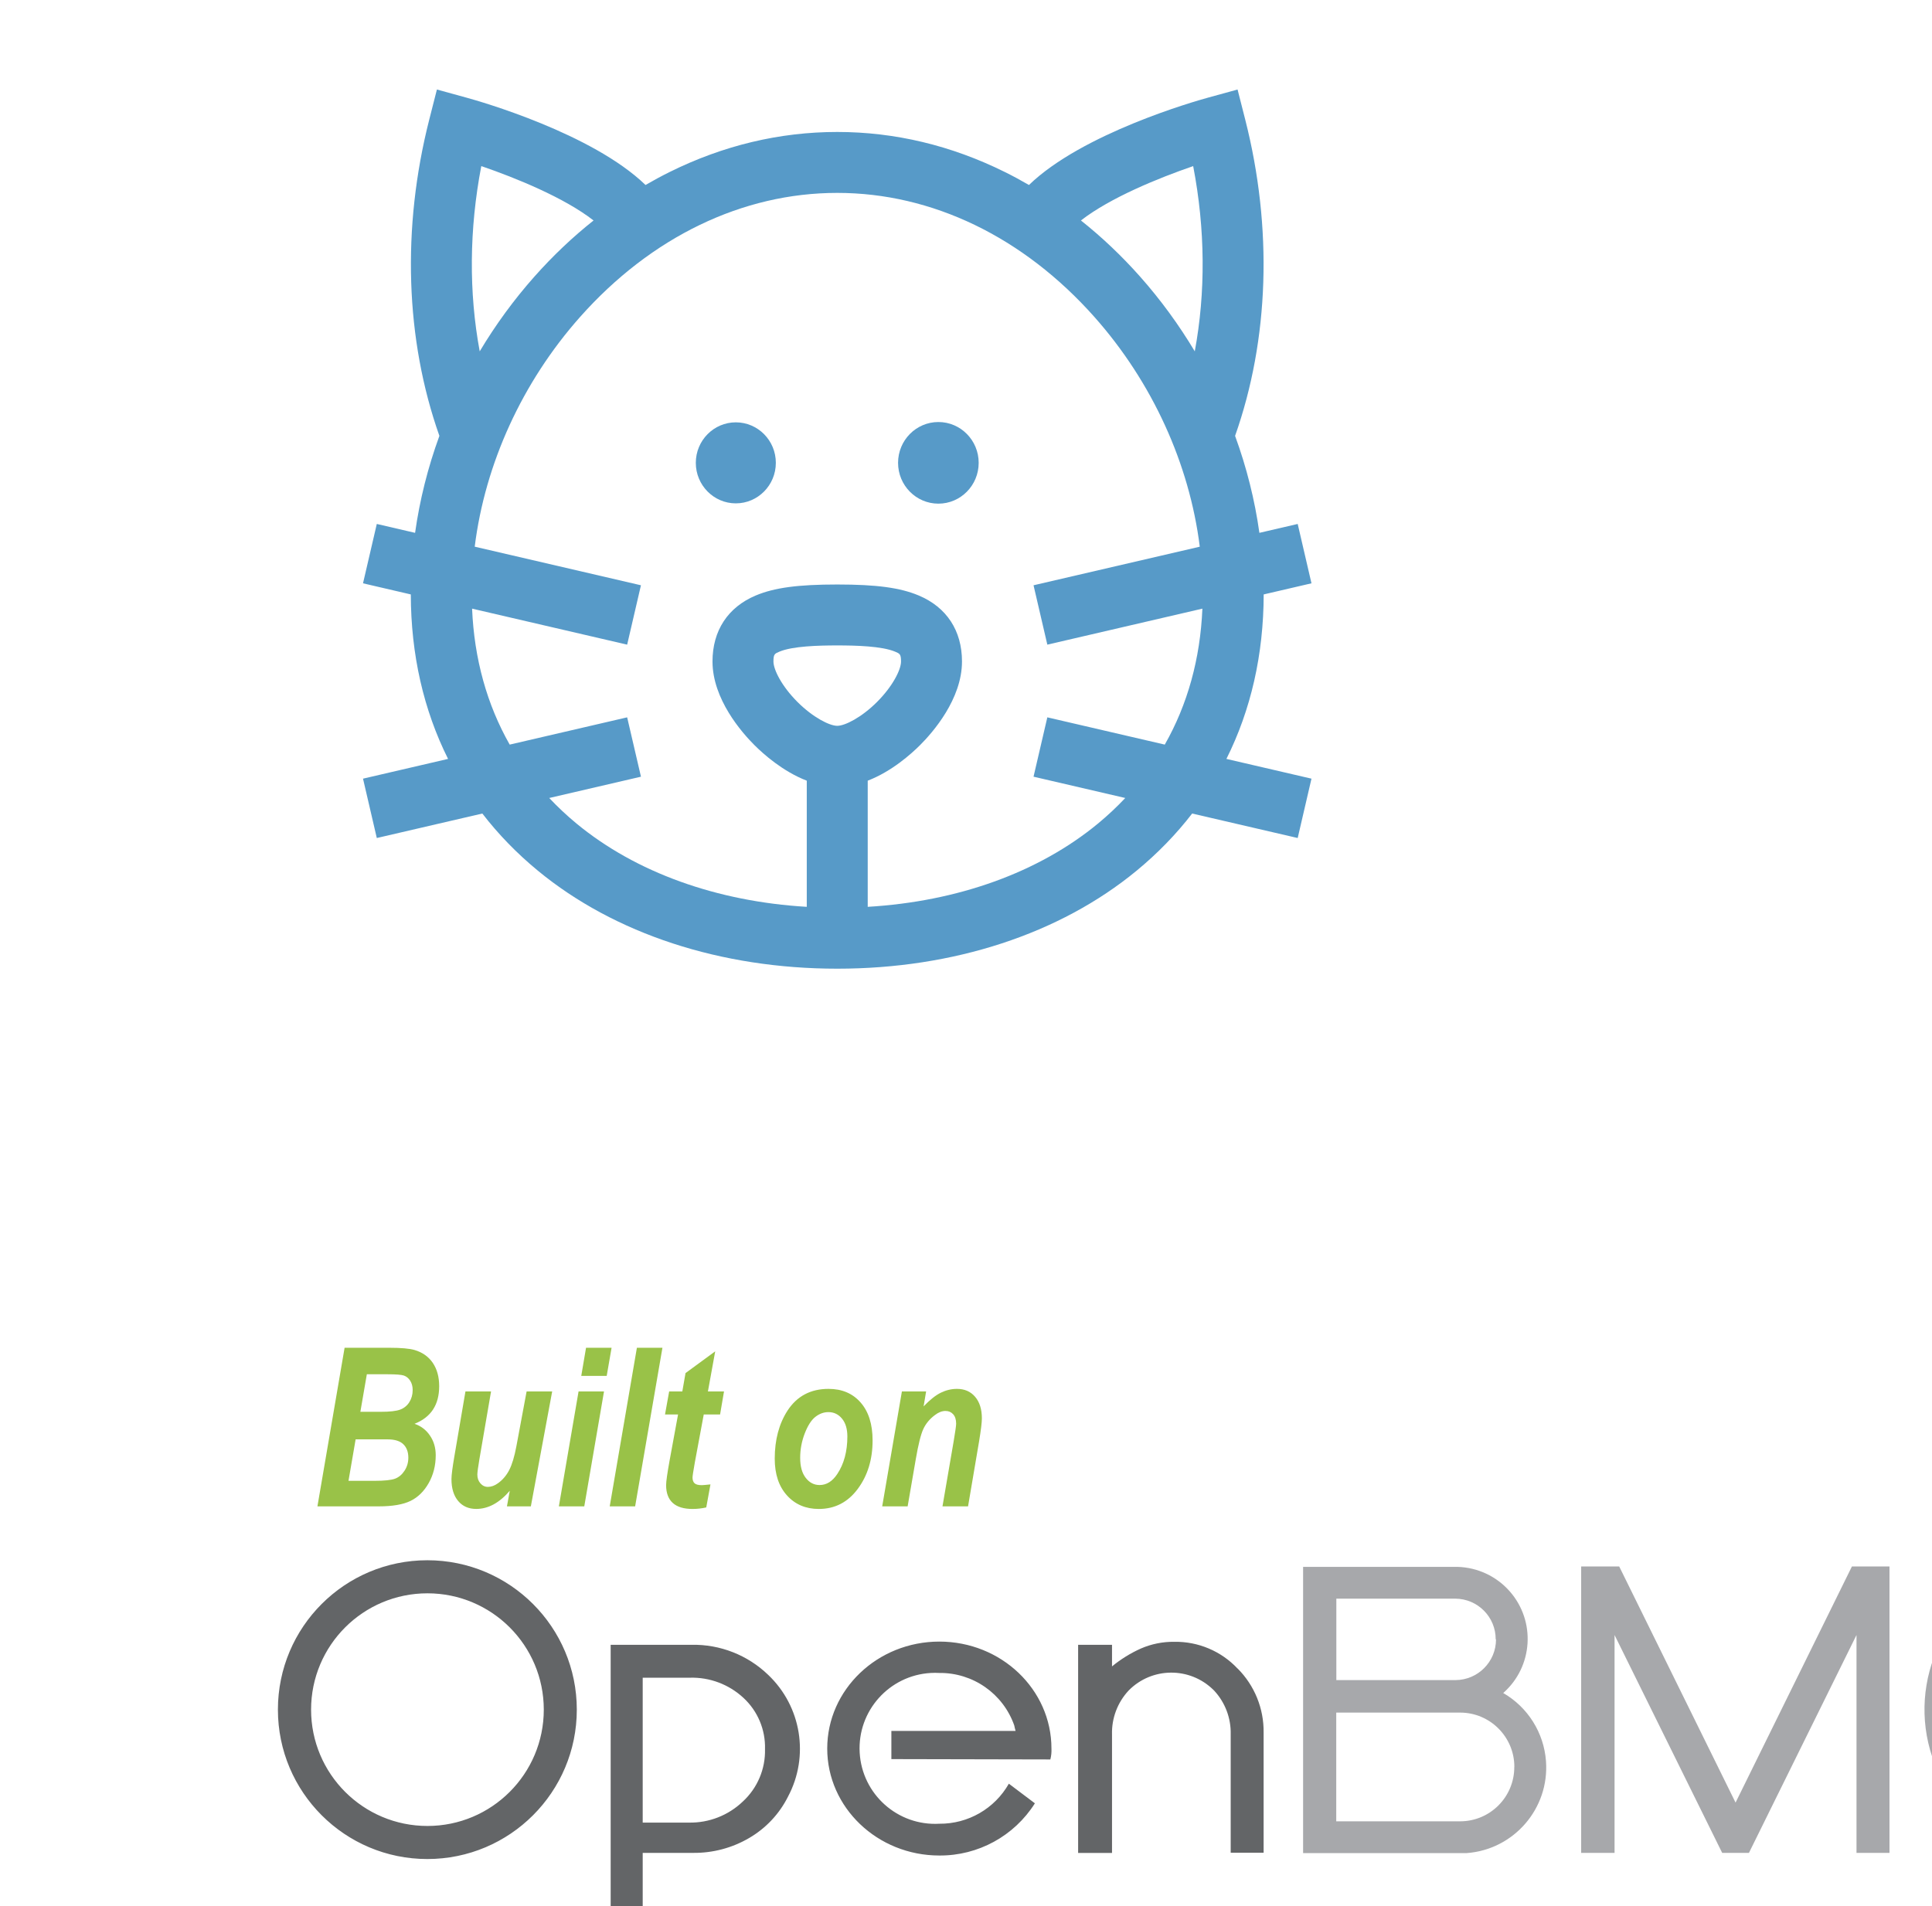
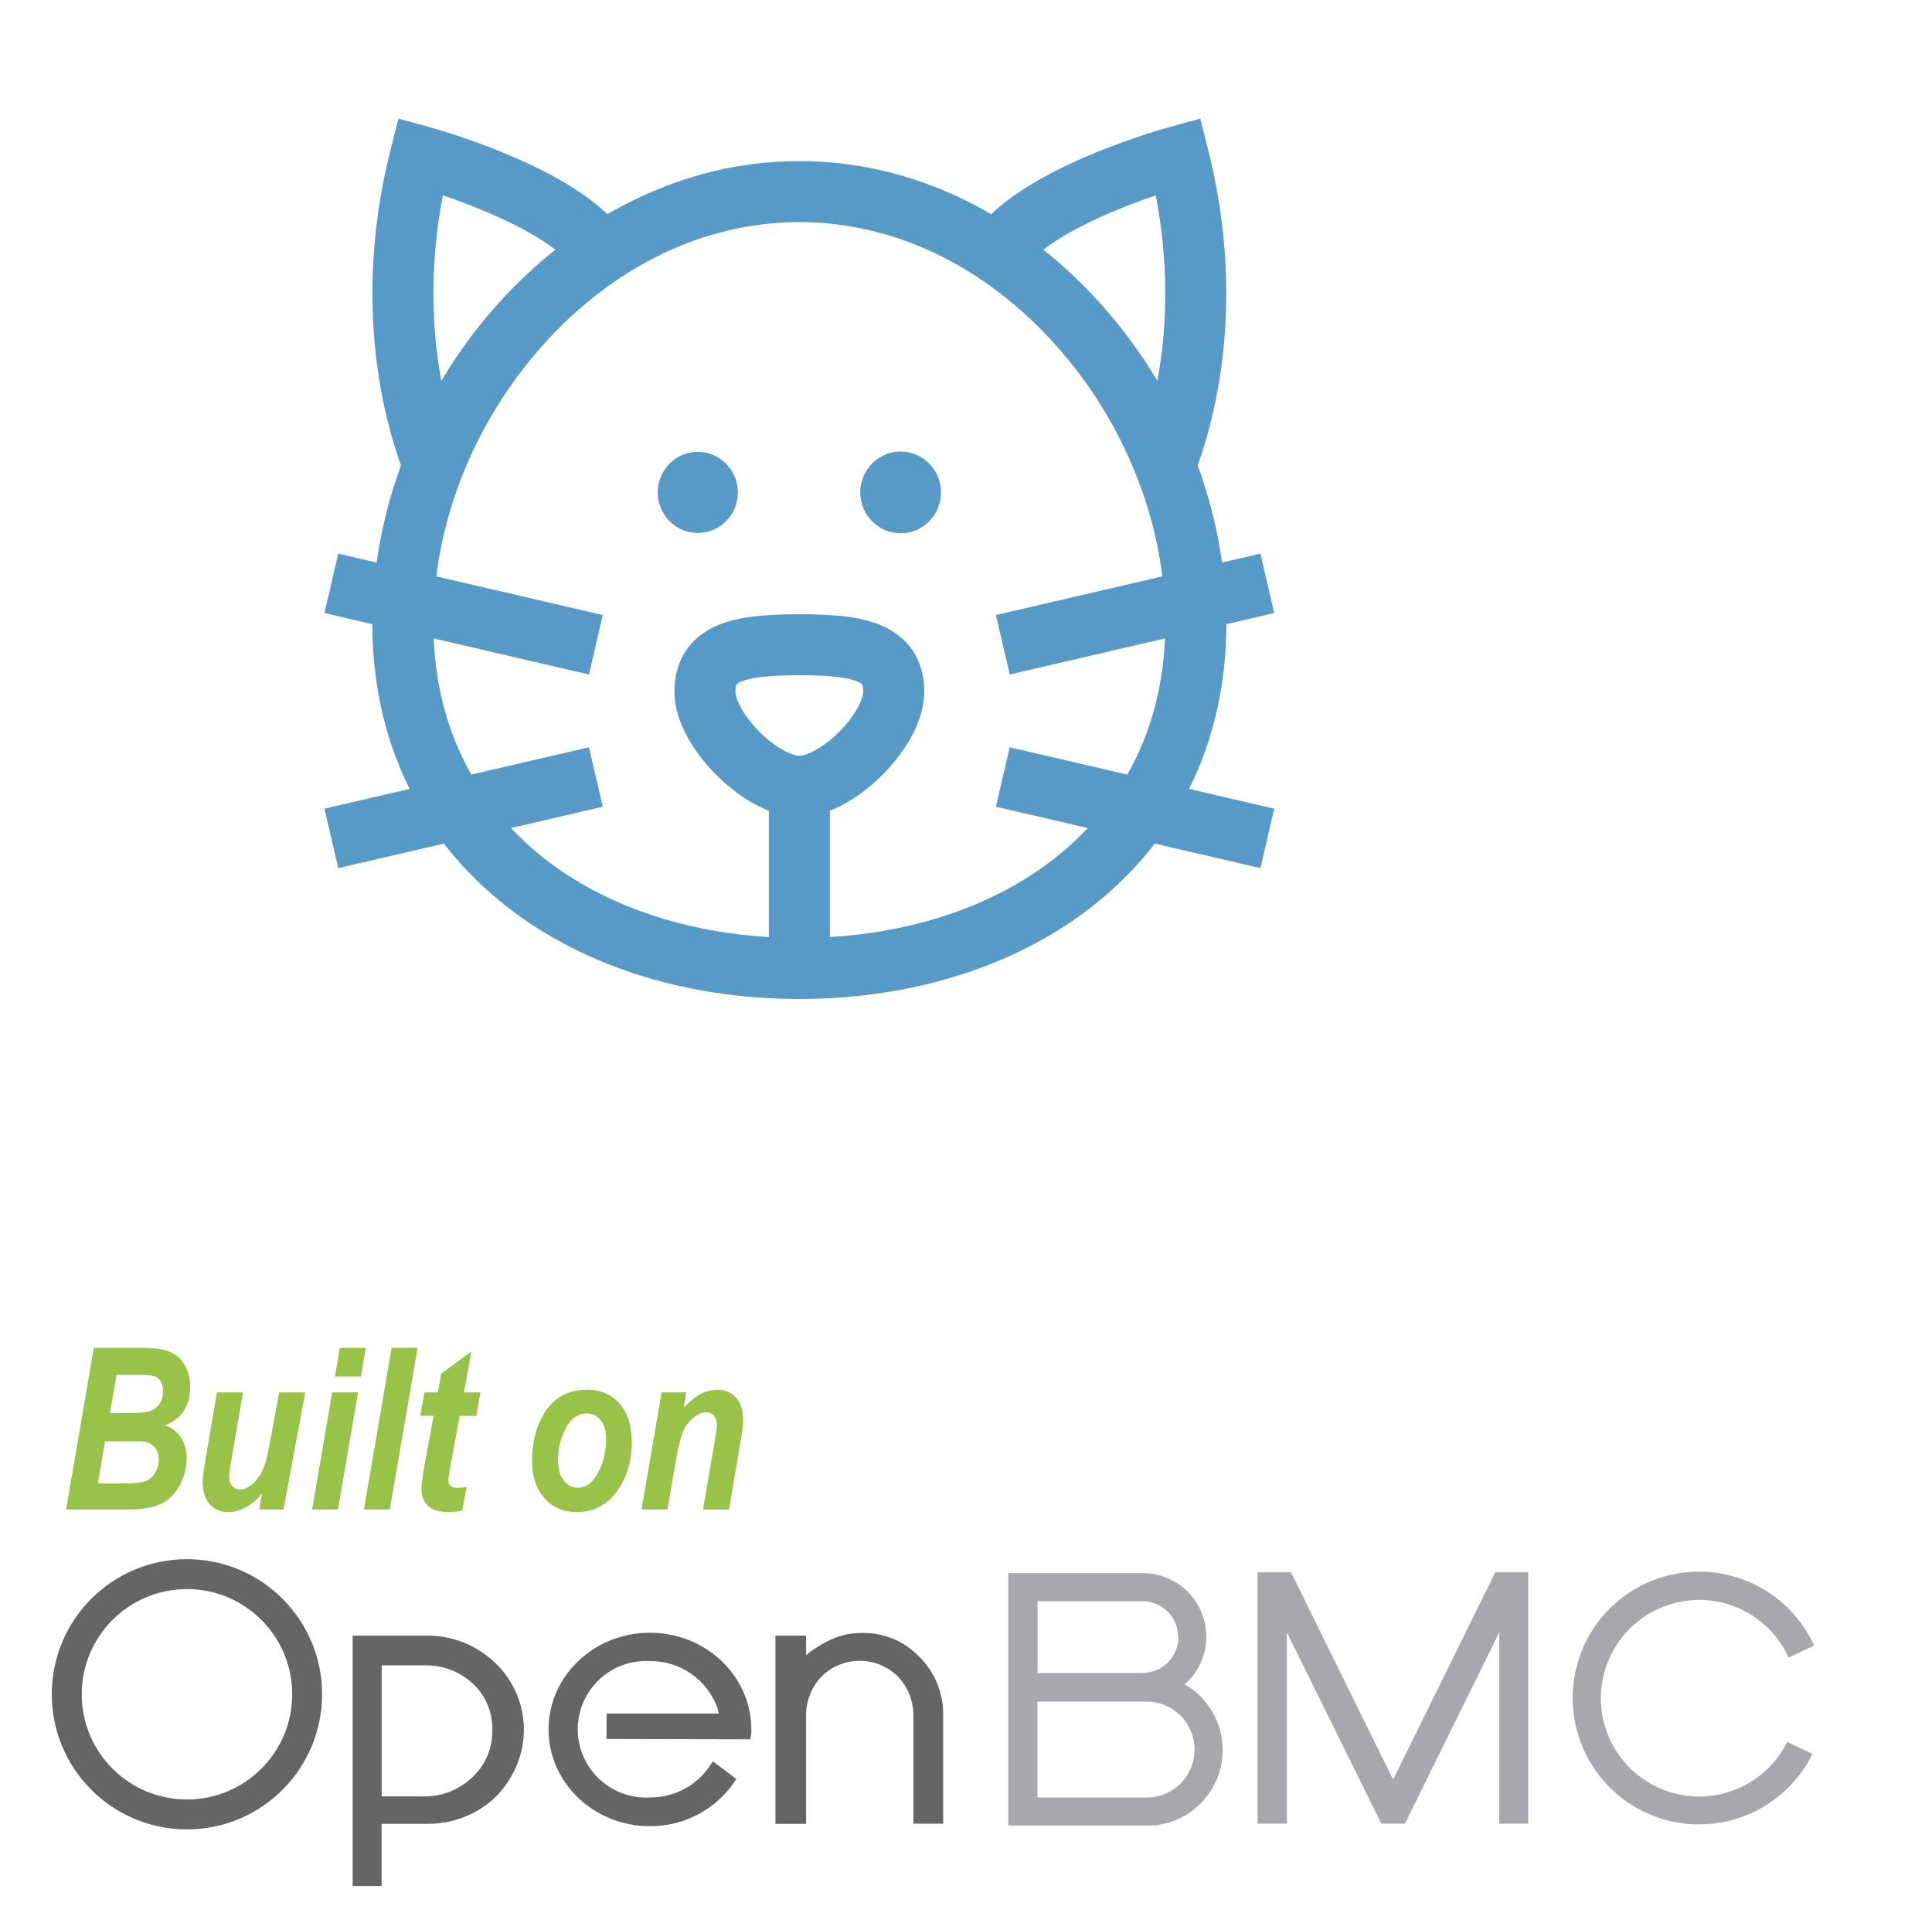
<svg xmlns="http://www.w3.org/2000/svg" xmlns:xlink="http://www.w3.org/1999/xlink" width="615.034" height="606.872">
  <g class="layer">
-     <path d="m703.5,524.6c-10.9,-23.9 -39.12,-34.43 -63.03,-23.52s-34.43,39.12 -23.52,63.03s39.12,34.43 63.03,23.52a47.58,47.58 0 0 0 22.91,-22.24l-9.51,-4.51c-9.08,18.3 -31.28,25.77 -49.58,16.69s-25.77,-31.28 -16.69,-49.58c9.09,-18.3 31.28,-25.77 49.58,-16.69a36.99,36.99 0 0 1 17.23,17.82l9.58,-4.52z" fill="#A7A8AB" id="svg_1" />
-     <path d="m601.5,590l0,-91.2l-11.96,0l-37.04,75.19l-37.04,-75.19l-12.11,0l0,91.2l10.63,0l0,-69.37l34.26,69.37l8.52,0l34.24,-69.37l0,69.37l10.5,0z" fill="#A7A8AB" id="svg_6" />
-     <path d="m393.97,531.31a27.02,27.02 0 0 0 -20.14,-8.52a25.88,25.88 0 0 0 -10.6,2.12a40.61,40.61 0 0 0 -9.23,5.71l0,-6.88l-10.79,0l0,66.28l10.79,0l0,-37.7a19.73,19.73 0 0 1 5.3,-14.03c7.39,-7.5 19.46,-7.59 26.97,-0.2l0.21,0.2a19.78,19.78 0 0 1 5.3,13.98l0,37.68l10.48,0l0,-38.24a28.35,28.35 0 0 0 -8.26,-20.4m-143.15,40.79a31.64,31.64 0 0 1 -12.39,13.18a34.52,34.52 0 0 1 -17.85,4.72l-16.01,0l0,21.87l-10.2,0l0,-88.13l25.75,0a34.19,34.19 0 0 1 24.4,9.58c10.57,10.05 13.15,25.91 6.3,38.78m-46.25,8.26l14.71,0a24.18,24.18 0 0 0 17.18,-6.73a21.9,21.9 0 0 0 7.04,-16.67a21.36,21.36 0 0 0 -6.88,-16.34a24.04,24.04 0 0 0 -17.03,-6.4l-15.02,0l0,46.14zm129.77,-20.11a11.65,11.65 0 0 0 0.35,-3.47c0,-18.82 -15.98,-34.06 -35.69,-34.06c-19.71,0 -35.69,15.29 -35.69,34.06c0,18.76 15.98,34.06 35.69,34.06a35.7,35.7 0 0 0 30.42,-16.62l-8.29,-6.25a25.21,25.21 0 0 1 -22.13,12.75c-13.25,0.75 -24.61,-9.39 -25.36,-22.65s9.4,-24.61 22.65,-25.36a23.58,23.58 0 0 1 2.71,0a24.98,24.98 0 0 1 23.84,16.68c0,0.17 0.38,1.6 0.43,1.78l-39.54,0l0,8.97l50.61,0.11zm-161.26,-15.86c0,20.46 -16.58,37.04 -37.04,37.04c-20.46,0 -37.04,-16.58 -37.04,-37.04c0,-20.46 16.58,-37.04 37.04,-37.04c20.46,0 37.04,16.58 37.04,37.04m10.51,0c0,-26.27 -21.3,-47.57 -47.58,-47.57s-47.57,21.29 -47.57,47.57c0,26.27 21.3,47.57 47.57,47.57s47.58,-21.3 47.58,-47.57" fill="#636567" id="svg_7" />
-     <path d="m482.06,562.64c0.03,9.54 -7.68,17.29 -17.21,17.31l-39.47,0l0,-34.62l39.49,0c9.53,0.04 17.23,7.79 17.21,17.31m-5.84,-40.61c0,7.12 -5.75,12.91 -12.87,12.95l-37.96,0l0,-25.93l37.86,0c7.13,0.03 12.89,5.82 12.87,12.95m2.4,17.09c9.51,-8.38 10.43,-22.88 2.05,-32.39a22.95,22.95 0 0 0 -16.56,-7.77l-49.2,0l0,91.14l52.06,0c15.06,-1.11 26.38,-14.22 25.26,-29.29a27.36,27.36 0 0 0 -13.59,-21.67" fill="#A7A8AB" id="svg_8" />
+     <path d="m577.5,523.98c-9.22,-20.22 -33.09,-29.12 -53.32,-19.9s-29.12,33.09 -19.9,53.32s33.09,29.12 53.32,19.9a40.25,40.25 0 0 0 19.38,-18.81l-8.04,-3.82c-7.68,15.48 -26.46,21.8 -41.94,14.12s-21.8,-26.46 -14.12,-41.94c7.69,-15.48 26.46,-21.8 41.94,-14.12a31.29,31.29 0 0 1 14.58,15.07l8.1,-3.82z" fill="#A7A8AB" id="svg_1" />
+     <path d="m486.5,580.71l0,-80.05l-10.5,0l-32.51,66l-32.51,-66l-10.63,0l0,80.05l9.33,0l0,-60.89l30.07,60.89l7.48,0l30.05,-60.89l0,60.89l9.22,0z" fill="#A7A8AB" id="svg_6" />
+     <path d="m292.76,527.68a24.44,24.44 0 0 0 -18.21,-7.71a23.41,23.41 0 0 0 -9.59,1.92a36.73,36.73 0 0 0 -8.35,5.16l0,-6.22l-9.76,0l0,59.94l9.76,0l0,-34.1a17.84,17.84 0 0 1 4.79,-12.69c6.68,-6.78 17.6,-6.86 24.39,-0.18l0.19,0.18a17.89,17.89 0 0 1 4.79,12.64l0,34.08l9.48,0l0,-34.58a25.64,25.64 0 0 0 -7.47,-18.45m-129.46,36.89a28.62,28.62 0 0 1 -11.21,11.92a31.22,31.22 0 0 1 -16.14,4.27l-14.48,0l0,19.78l-9.22,0l0,-79.7l23.29,0a30.92,30.92 0 0 1 22.07,8.66c9.56,9.09 11.89,23.43 5.7,35.07m-41.83,7.47l13.3,0a21.87,21.87 0 0 0 15.54,-6.09a19.81,19.81 0 0 0 6.37,-15.08a19.32,19.32 0 0 0 -6.22,-14.78a21.74,21.74 0 0 0 -15.4,-5.79l-13.58,0l0,41.73zm117.36,-18.19a10.54,10.54 0 0 0 0.32,-3.14c0,-17.02 -14.45,-30.8 -32.28,-30.8c-17.83,0 -32.28,13.83 -32.28,30.8c0,16.97 14.45,30.8 32.28,30.8a32.29,32.29 0 0 0 27.51,-15.03l-7.5,-5.65a22.8,22.8 0 0 1 -20.01,11.53c-11.98,0.68 -22.26,-8.49 -22.94,-20.48s8.5,-22.26 20.48,-22.94a21.33,21.33 0 0 1 2.45,0a22.59,22.59 0 0 1 21.56,15.09c0,0.15 0.34,1.45 0.39,1.61l-35.76,0l0,8.11l45.77,0.1zm-145.84,-14.34c0,18.5 -14.99,33.5 -33.5,33.5c-18.5,0 -33.5,-14.99 -33.5,-33.5c0,-18.5 14.99,-33.5 33.5,-33.5c18.5,0 33.5,14.99 33.5,33.5m9.51,0c0,-23.76 -19.26,-43.02 -43.03,-43.02s-43.02,19.25 -43.02,43.02c0,23.76 19.26,43.02 43.02,43.02s43.03,-19.26 43.03,-43.02" fill="#636567" id="svg_7" />
+     <path d="m380.26,557.11c0.03,8.41 -6.77,15.25 -15.18,15.26l-34.8,0l0,-30.53l34.82,0c8.4,0.04 15.19,6.87 15.18,15.26m-5.15,-35.81c0,6.28 -5.07,11.38 -11.35,11.42l-33.47,0l0,-22.86l33.38,0c6.29,0.03 11.37,5.13 11.35,11.42m2.12,15.07c8.39,-7.39 9.2,-20.17 1.81,-28.56a20.24,20.24 0 0 0 -14.6,-6.85l-43.38,0l0,80.36l45.9,0c13.28,-0.98 23.26,-12.54 22.27,-25.83a24.13,24.13 0 0 0 -11.98,-19.11" fill="#A7A8AB" id="svg_8" />
    <g fill="#99C248" id="svg_9">
-       <path d="m101.05,479.66l8.65,-50.5l14.19,0c3.79,0 6.49,0.24 8.1,0.72c2.5,0.74 4.43,2.1 5.79,4.1c1.35,2 2.03,4.47 2.03,7.41c0,2.96 -0.65,5.44 -1.96,7.44s-3.28,3.51 -5.89,4.54c2.04,0.69 3.68,1.93 4.9,3.73c1.23,1.79 1.85,3.88 1.85,6.27c0,3.26 -0.74,6.21 -2.22,8.85c-1.49,2.64 -3.42,4.54 -5.79,5.7c-2.38,1.16 -5.75,1.74 -10.11,1.74l-19.54,0zm9.89,-8.13l8.21,0c3.22,0 5.43,-0.23 6.63,-0.69c1.2,-0.46 2.2,-1.3 3,-2.53s1.21,-2.61 1.21,-4.15c0,-1.82 -0.53,-3.24 -1.58,-4.27s-2.73,-1.56 -5,-1.56l-10.2,0l-2.27,13.2zm3.78,-21.98l6.52,0c2.85,0 4.89,-0.23 6.13,-0.69a5.74,5.74 0 0 0 2.93,-2.37c0.71,-1.13 1.07,-2.42 1.07,-3.86c0,-1.17 -0.27,-2.17 -0.79,-2.98s-1.2,-1.36 -2,-1.64c-0.81,-0.27 -2.54,-0.41 -5.21,-0.41l-6.59,0l-2.06,11.95zm33.45,-6.48l8.15,0l-3.71,21.59c-0.44,2.59 -0.65,4.21 -0.65,4.87c0,1.12 0.32,2.06 0.97,2.8c0.65,0.75 1.44,1.13 2.37,1.13c1.09,0 2.17,-0.39 3.24,-1.17c1.5,-1.08 2.69,-2.49 3.58,-4.22c0.89,-1.74 1.65,-4.26 2.27,-7.57l3.25,-17.43l8.14,0l-6.79,36.59l-7.61,0l0.9,-4.96c-3.3,3.85 -6.86,5.78 -10.68,5.78c-2.41,0 -4.33,-0.84 -5.75,-2.53c-1.42,-1.69 -2.13,-4.01 -2.13,-6.97c0,-1.24 0.32,-3.75 0.97,-7.51l3.48,-20.4zm36.01,0l8.1,0l-6.28,36.59l-8.09,0l6.27,-36.59zm2.38,-13.91l8.13,0l-1.55,8.95l-8.1,0l1.52,-8.95zm7.54,50.5l8.65,-50.5l8.13,0l-8.69,50.5l-8.09,0zm17.6,-29.25l1.32,-7.34l4.19,0l1.02,-5.85l9.45,-6.92l-2.32,12.77l5.12,0l-1.25,7.34l-5.2,0l-2.84,15.28c-0.49,2.75 -0.73,4.35 -0.73,4.79c0,0.82 0.22,1.43 0.65,1.83c0.44,0.4 1.19,0.6 2.26,0.6c0.34,0 1.27,-0.08 2.8,-0.24l-1.34,7.33a19.84,19.84 0 0 1 -4.35,0.49c-2.82,0 -4.93,-0.65 -6.33,-1.93s-2.1,-3.17 -2.1,-5.65c0,-1.15 0.37,-3.75 1.1,-7.79l2.7,-14.71l-4.15,0zm34.93,14.06c0,-6 1.36,-11.1 4.07,-15.3c3.01,-4.61 7.36,-6.92 13.05,-6.92c4.28,0 7.68,1.44 10.22,4.34c2.54,2.89 3.81,6.92 3.81,12.09c0,6.06 -1.58,11.21 -4.74,15.45c-3.16,4.24 -7.29,6.36 -12.39,6.36c-4.15,0 -7.53,-1.44 -10.12,-4.31c-2.6,-2.87 -3.9,-6.78 -3.9,-11.71zm23.12,-7.07c0,-2.41 -0.57,-4.3 -1.71,-5.68c-1.14,-1.38 -2.58,-2.07 -4.33,-2.07c-1.48,0 -2.86,0.51 -4.15,1.52c-1.29,1.01 -2.41,2.77 -3.38,5.27a21.43,21.43 0 0 0 -1.45,7.79c0,2.73 0.59,4.85 1.78,6.37c1.18,1.52 2.65,2.27 4.4,2.27c2.21,0 4.08,-1.17 5.63,-3.51c2.14,-3.22 3.21,-7.2 3.21,-11.96zm17.36,-14.33l7.71,0l-0.8,4.76c1.99,-2.09 3.82,-3.54 5.48,-4.36c1.66,-0.81 3.37,-1.22 5.14,-1.22c2.4,0 4.33,0.83 5.77,2.51c1.44,1.68 2.16,3.97 2.16,6.89c0,1.26 -0.29,3.68 -0.88,7.27l-3.52,20.74l-8.14,0l3.56,-20.74c0.52,-3.1 0.79,-4.96 0.79,-5.58c0,-1.31 -0.32,-2.31 -0.95,-3.01c-0.63,-0.7 -1.44,-1.05 -2.45,-1.05c-1.1,0 -2.22,0.43 -3.36,1.31c-1.65,1.23 -2.88,2.71 -3.68,4.42c-0.8,1.71 -1.6,4.92 -2.41,9.63l-2.59,15.02l-8.1,0l6.27,-36.59z" id="svg_10" />
+       <path d="m21.05,480.64l8.81,-51.45l14.46,0c3.86,0 6.61,0.24 8.25,0.73c2.55,0.75 4.51,2.14 5.9,4.18c1.38,2.04 2.07,4.55 2.07,7.55c0,3.02 -0.66,5.54 -2,7.58s-3.34,3.58 -6,4.63c2.08,0.7 3.75,1.97 4.99,3.8c1.25,1.82 1.88,3.95 1.88,6.39c0,3.32 -0.75,6.33 -2.26,9.02c-1.52,2.69 -3.48,4.63 -5.9,5.81c-2.43,1.18 -5.86,1.77 -10.3,1.77l-19.91,0zm10.08,-8.28l8.37,0c3.28,0 5.53,-0.23 6.76,-0.7c1.22,-0.47 2.24,-1.32 3.06,-2.58s1.23,-2.66 1.23,-4.23c0,-1.85 -0.54,-3.3 -1.61,-4.35s-2.78,-1.59 -5.09,-1.59l-10.39,0l-2.31,13.45zm3.85,-22.4l6.64,0c2.9,0 4.98,-0.23 6.25,-0.7a5.85,5.85 0 0 0 2.99,-2.41c0.72,-1.15 1.09,-2.47 1.09,-3.93c0,-1.19 -0.28,-2.21 -0.8,-3.04s-1.22,-1.39 -2.04,-1.67c-0.83,-0.28 -2.59,-0.42 -5.31,-0.42l-6.71,0l-2.1,12.18zm34.08,-6.6l8.3,0l-3.78,22c-0.45,2.64 -0.66,4.29 -0.66,4.96c0,1.14 0.33,2.1 0.99,2.85c0.66,0.76 1.47,1.15 2.41,1.15c1.11,0 2.21,-0.4 3.3,-1.19c1.53,-1.1 2.74,-2.54 3.65,-4.3c0.91,-1.77 1.68,-4.34 2.31,-7.71l3.31,-17.76l8.29,0l-6.92,37.28l-7.75,0l0.92,-5.05c-3.36,3.92 -6.99,5.89 -10.88,5.89c-2.46,0 -4.41,-0.86 -5.86,-2.58c-1.45,-1.72 -2.17,-4.09 -2.17,-7.1c0,-1.26 0.33,-3.82 0.99,-7.65l3.55,-20.79zm36.69,0l8.25,0l-6.4,37.28l-8.24,0l6.39,-37.28zm2.43,-14.17l8.28,0l-1.58,9.12l-8.25,0l1.55,-9.12zm7.68,51.45l8.81,-51.45l8.28,0l-8.85,51.45l-8.24,0zm17.93,-29.8l1.34,-7.48l4.27,0l1.04,-5.96l9.63,-7.05l-2.36,13.01l5.22,0l-1.27,7.48l-5.3,0l-2.89,15.57c-0.5,2.8 -0.74,4.43 -0.74,4.88c0,0.84 0.22,1.46 0.66,1.86c0.45,0.41 1.21,0.61 2.3,0.61c0.35,0 1.29,-0.08 2.85,-0.24l-1.37,7.47a20.22,20.22 0 0 1 -4.43,0.5c-2.87,0 -5.02,-0.66 -6.45,-1.97s-2.14,-3.23 -2.14,-5.76c0,-1.17 0.38,-3.82 1.12,-7.94l2.75,-14.99l-4.23,0zm35.59,14.33c0,-6.11 1.39,-11.31 4.15,-15.59c3.07,-4.7 7.5,-7.05 13.3,-7.05c4.36,0 7.83,1.47 10.41,4.42c2.59,2.94 3.88,7.05 3.88,12.32c0,6.17 -1.61,11.42 -4.83,15.74c-3.22,4.32 -7.43,6.48 -12.62,6.48c-4.23,0 -7.67,-1.47 -10.31,-4.39c-2.65,-2.92 -3.97,-6.91 -3.97,-11.93zm23.56,-7.2c0,-2.46 -0.58,-4.38 -1.74,-5.79c-1.16,-1.41 -2.63,-2.11 -4.41,-2.11c-1.51,0 -2.91,0.52 -4.23,1.55c-1.31,1.03 -2.46,2.82 -3.44,5.37a21.84,21.84 0 0 0 -1.48,7.94c0,2.78 0.6,4.94 1.81,6.49c1.2,1.55 2.7,2.31 4.48,2.31c2.25,0 4.16,-1.19 5.74,-3.58c2.18,-3.28 3.27,-7.34 3.27,-12.19zm17.69,-14.6l7.86,0l-0.82,4.85c2.03,-2.13 3.89,-3.61 5.58,-4.44c1.69,-0.83 3.43,-1.24 5.24,-1.24c2.45,0 4.41,0.85 5.88,2.56c1.47,1.71 2.2,4.05 2.2,7.02c0,1.28 -0.3,3.75 -0.9,7.41l-3.59,21.13l-8.29,0l3.63,-21.13c0.53,-3.16 0.8,-5.05 0.8,-5.69c0,-1.33 -0.33,-2.35 -0.97,-3.07c-0.64,-0.71 -1.47,-1.07 -2.5,-1.07c-1.12,0 -2.26,0.44 -3.42,1.33c-1.68,1.25 -2.93,2.76 -3.75,4.5c-0.82,1.74 -1.63,5.01 -2.46,9.81l-2.64,15.3l-8.25,0l6.39,-37.28z" id="svg_10" />
    </g>
-     <use fill="#579ac8" id="svg_13" transform="matrix(0.497525 0 0 0.497525 -135.723 -184.583)" x="500.99" xlink:href="#svg_12" y="406.2" />
+     <use fill="#579ac8" id="svg_13" transform="matrix(0.498208 0 0 0.498208 -260.107 -86.5683)" x="725.33" xlink:href="#svg_12" y="227.46" />
  </g>
  <defs>
    <symbol height="800px" id="svg_12" version="1.1" viewBox="0 0 511.999 511.999" width="800px" xml:space="preserve">
      <g>
        <g>
          <g>
            <path d="m201.24,198.35c-11.9,0 -21.59,9.79 -21.59,21.87c0,12.08 9.69,21.88 21.59,21.88c11.92,0 21.61,-9.8 21.61,-21.88c0,-12.09 -9.69,-21.87 -21.61,-21.87z" />
            <path d="m310.6,198.18c-12.02,0 -21.77,9.87 -21.77,22.04s9.75,22.04 21.77,22.04c12,0 21.75,-9.86 21.75,-22.04c0,-12.18 -9.75,-22.04 -21.75,-22.04z" />
            <path d="m466.08,380.09c13.22,-26.43 20.06,-56.32 20.12,-88.82l25.8,-6l-7.44,-32.05l-20.68,4.8c-2.47,-17.71 -6.88,-35.29 -13.12,-52.36c18.38,-51.98 20.38,-112.2 5.48,-170.76l-4.14,-16.26l-16.17,4.45c-6.98,1.92 -67.58,19.19 -96.44,47.1c-4.26,-2.47 -8.58,-4.81 -12.98,-6.99c-28.94,-14.36 -59.4,-21.64 -90.51,-21.64c-31.12,0 -61.57,7.28 -90.52,21.64c-4.39,2.18 -8.71,4.52 -12.97,6.99c-28.86,-27.9 -89.46,-45.18 -96.45,-47.1l-16.17,-4.45l-4.14,16.26c-14.89,58.56 -12.9,118.78 5.48,170.76c-6.23,17.07 -10.64,34.66 -13.12,52.36l-20.67,-4.8l-7.44,32.05l25.8,6c0.06,32.5 6.9,62.39 20.11,88.82l-45.91,10.66l7.44,32.05l56.97,-13.22c8.61,11.17 18.61,21.49 29.98,30.86c41.39,34.12 98.78,52.92 161.61,52.92s120.22,-18.8 161.61,-52.92c11.37,-9.38 21.37,-19.69 29.98,-30.86l56.97,13.22l7.44,-32.05l-45.92,-10.66zm-402.22,-320.1c18.77,6.44 44.85,17.08 60.59,29.36c-11.29,8.97 -21.95,19.07 -31.9,30.28c-11.14,12.55 -21.02,26.11 -29.55,40.39c-5.93,-31.84 -5.68,-65.99 0.85,-100.03l0.01,0zm170.67,289.35c-8.51,-8.51 -12.97,-17.44 -12.97,-21.86c0,-3.96 0.68,-4.24 3.2,-5.3c7.17,-3.02 21.26,-3.37 31.24,-3.37s24.07,0.35 31.24,3.37c2.52,1.06 3.19,1.34 3.19,5.3c0,4.42 -4.45,13.35 -12.96,21.86c-8.37,8.37 -17.31,12.88 -21.47,12.88s-13.1,-4.52 -21.47,-12.88zm198.28,23.02l-63.4,-14.72l-7.45,32.05l49.52,11.5c-4.58,4.86 -9.51,9.49 -14.8,13.86c-31.95,26.34 -75.59,42.02 -124.23,44.91l0,-68.12c12.92,-4.98 23.44,-14.39 28.28,-19.23c6.8,-6.79 22.61,-24.79 22.61,-45.13c0,-16.65 -8.29,-29.3 -23.34,-35.63c-10.03,-4.22 -22.78,-5.94 -44,-5.94c-21.22,0 -33.97,1.72 -44,5.94c-15.05,6.33 -23.34,18.98 -23.34,35.63c0,20.34 15.81,38.34 22.61,45.13c4.84,4.84 15.36,14.25 28.28,19.23l0,68.12c-48.64,-2.88 -92.28,-18.57 -124.23,-44.91c-5.3,-4.37 -10.22,-9 -14.8,-13.86l49.52,-11.5l-7.45,-32.05l-63.41,14.72c-12.28,-21.61 -19.16,-46.33 -20.3,-73.41l83.71,19.44l7.44,-32.06l-89.73,-20.84c5.57,-44.7 25.61,-88.81 56.86,-124.02c38.35,-43.21 87.66,-67.01 138.84,-67.01c51.18,0 100.48,23.8 138.84,67.01c31.25,35.21 51.28,79.32 56.86,124.03l-89.74,20.83l7.45,32.06l83.7,-19.44c-1.14,27.08 -8.01,51.8 -20.3,73.41zm16.19,-212.34c-8.54,-14.28 -18.41,-27.84 -29.55,-40.39c-9.95,-11.21 -20.61,-21.31 -31.9,-30.28c15.72,-12.25 41.81,-22.9 60.59,-29.35c6.54,34.04 6.78,68.18 0.86,100.02z" />
          </g>
        </g>
      </g>
    </symbol>
  </defs>
</svg>
